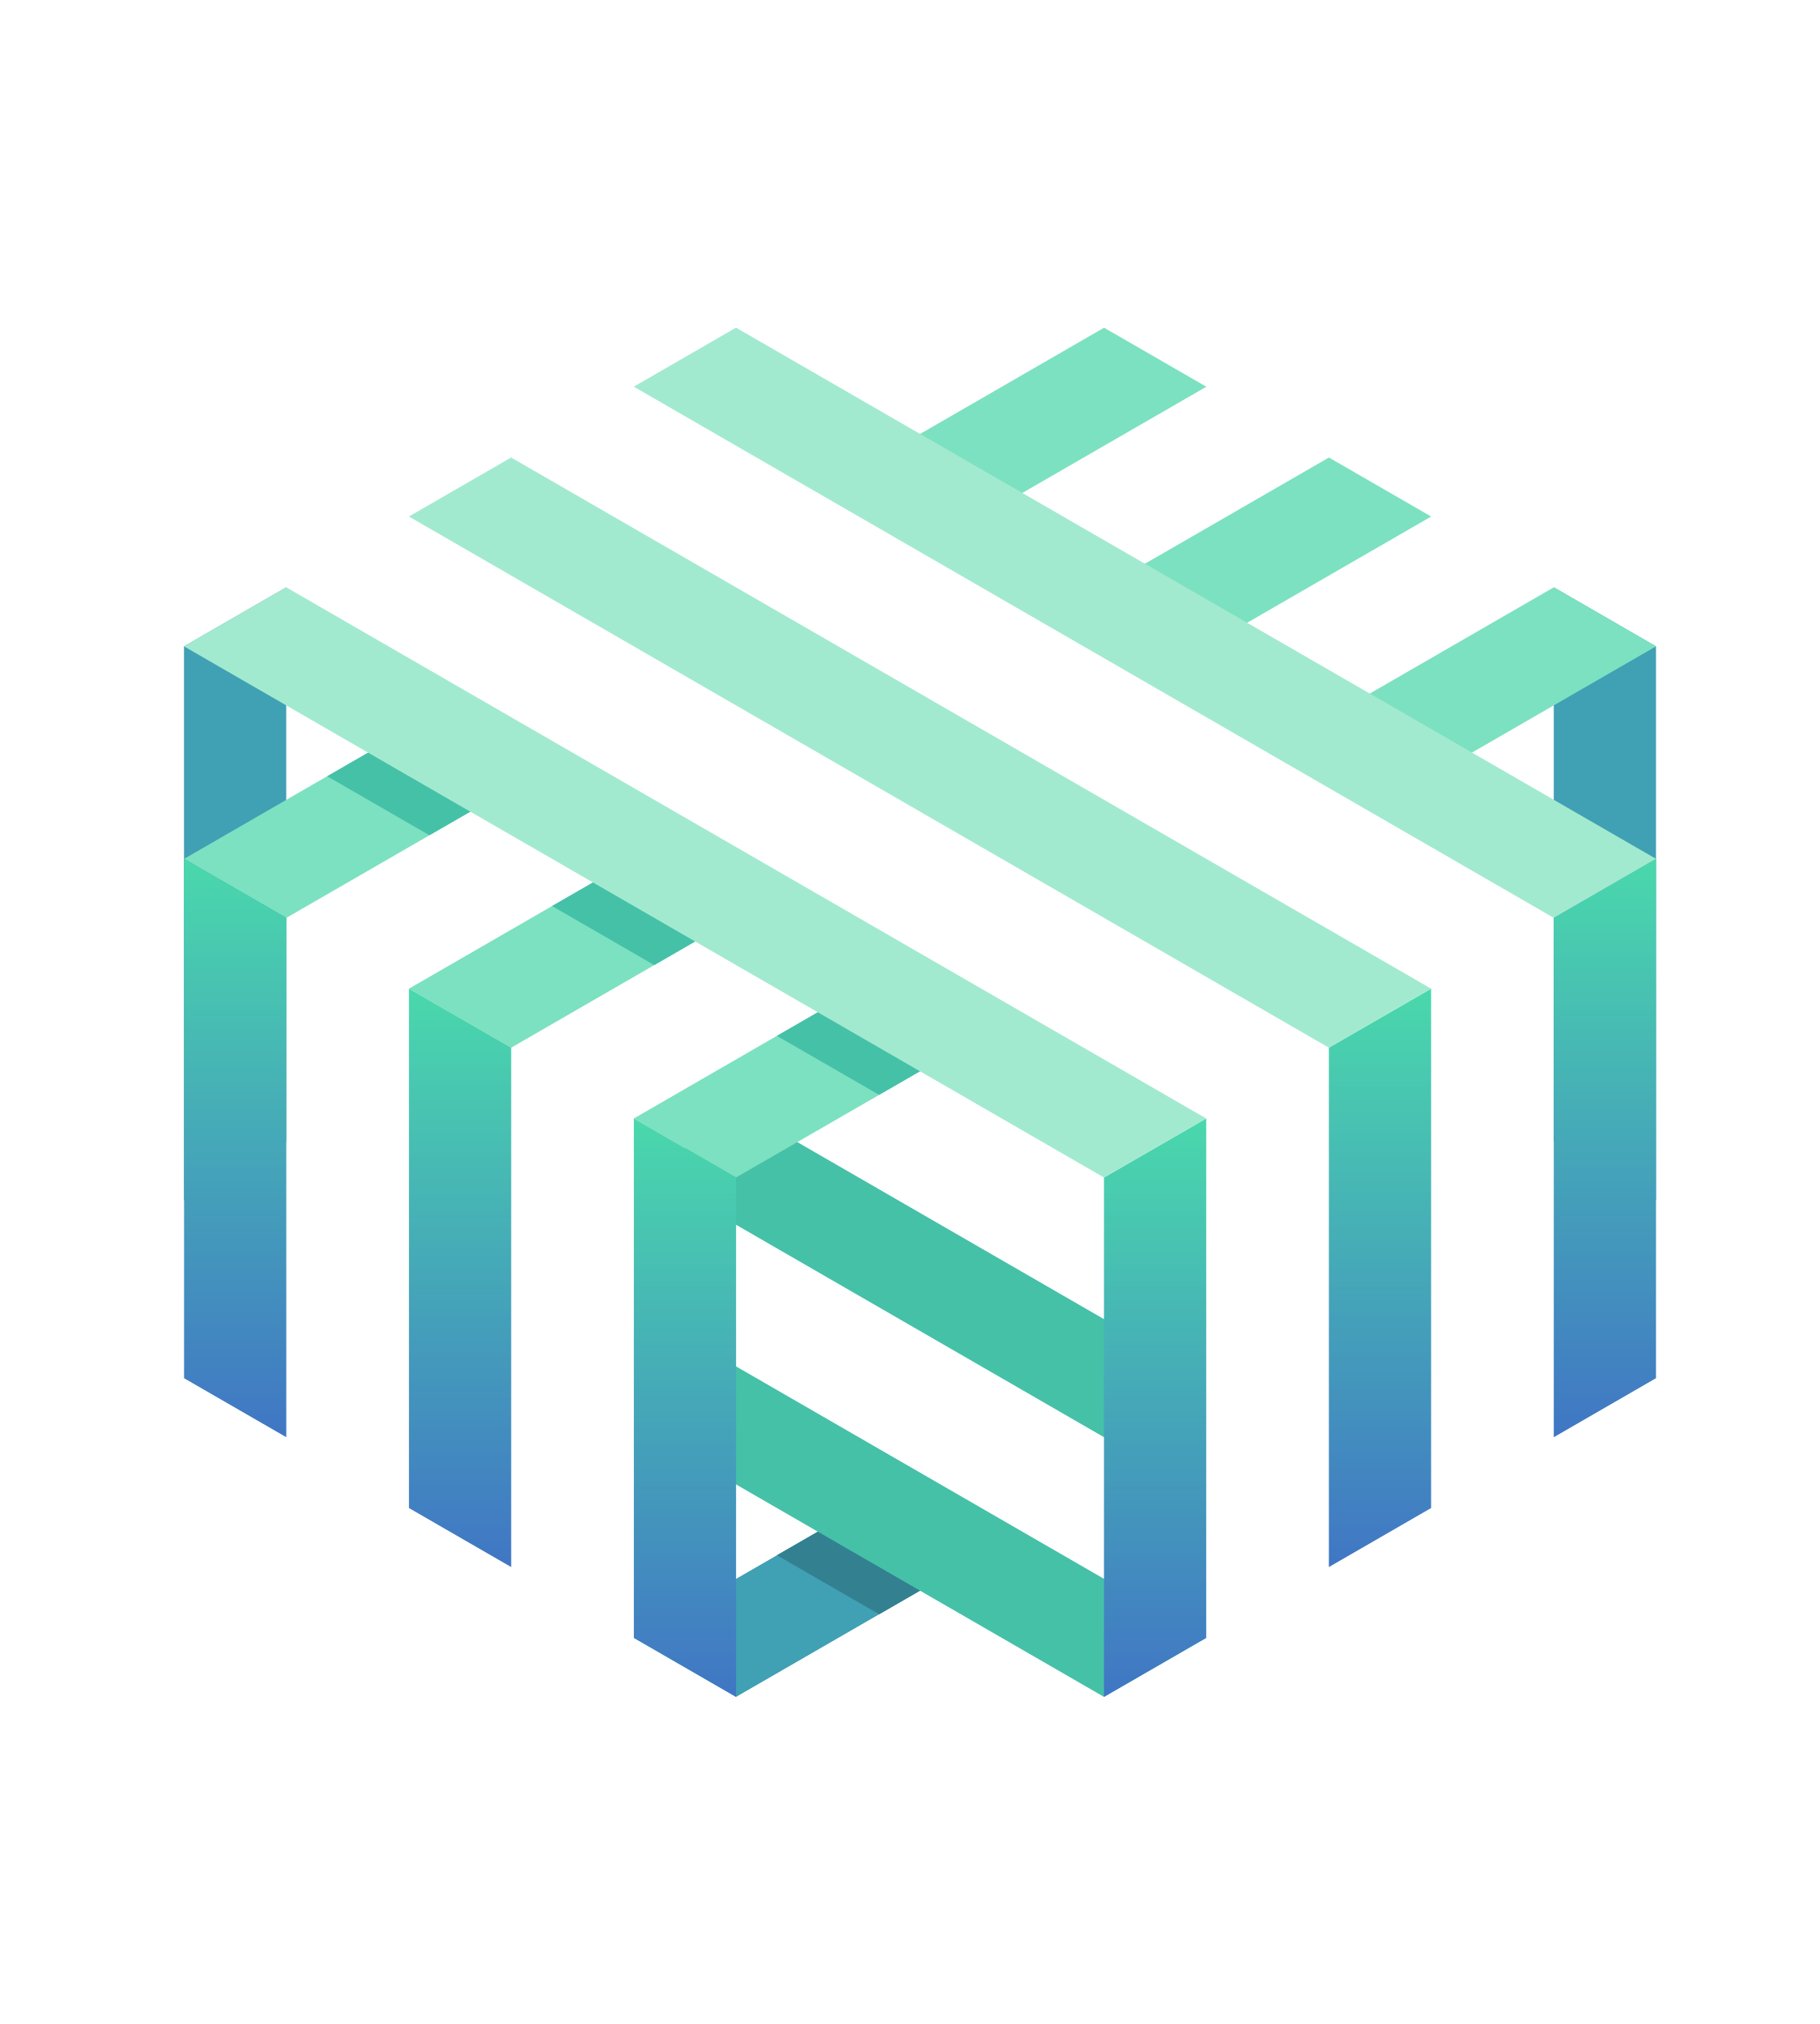
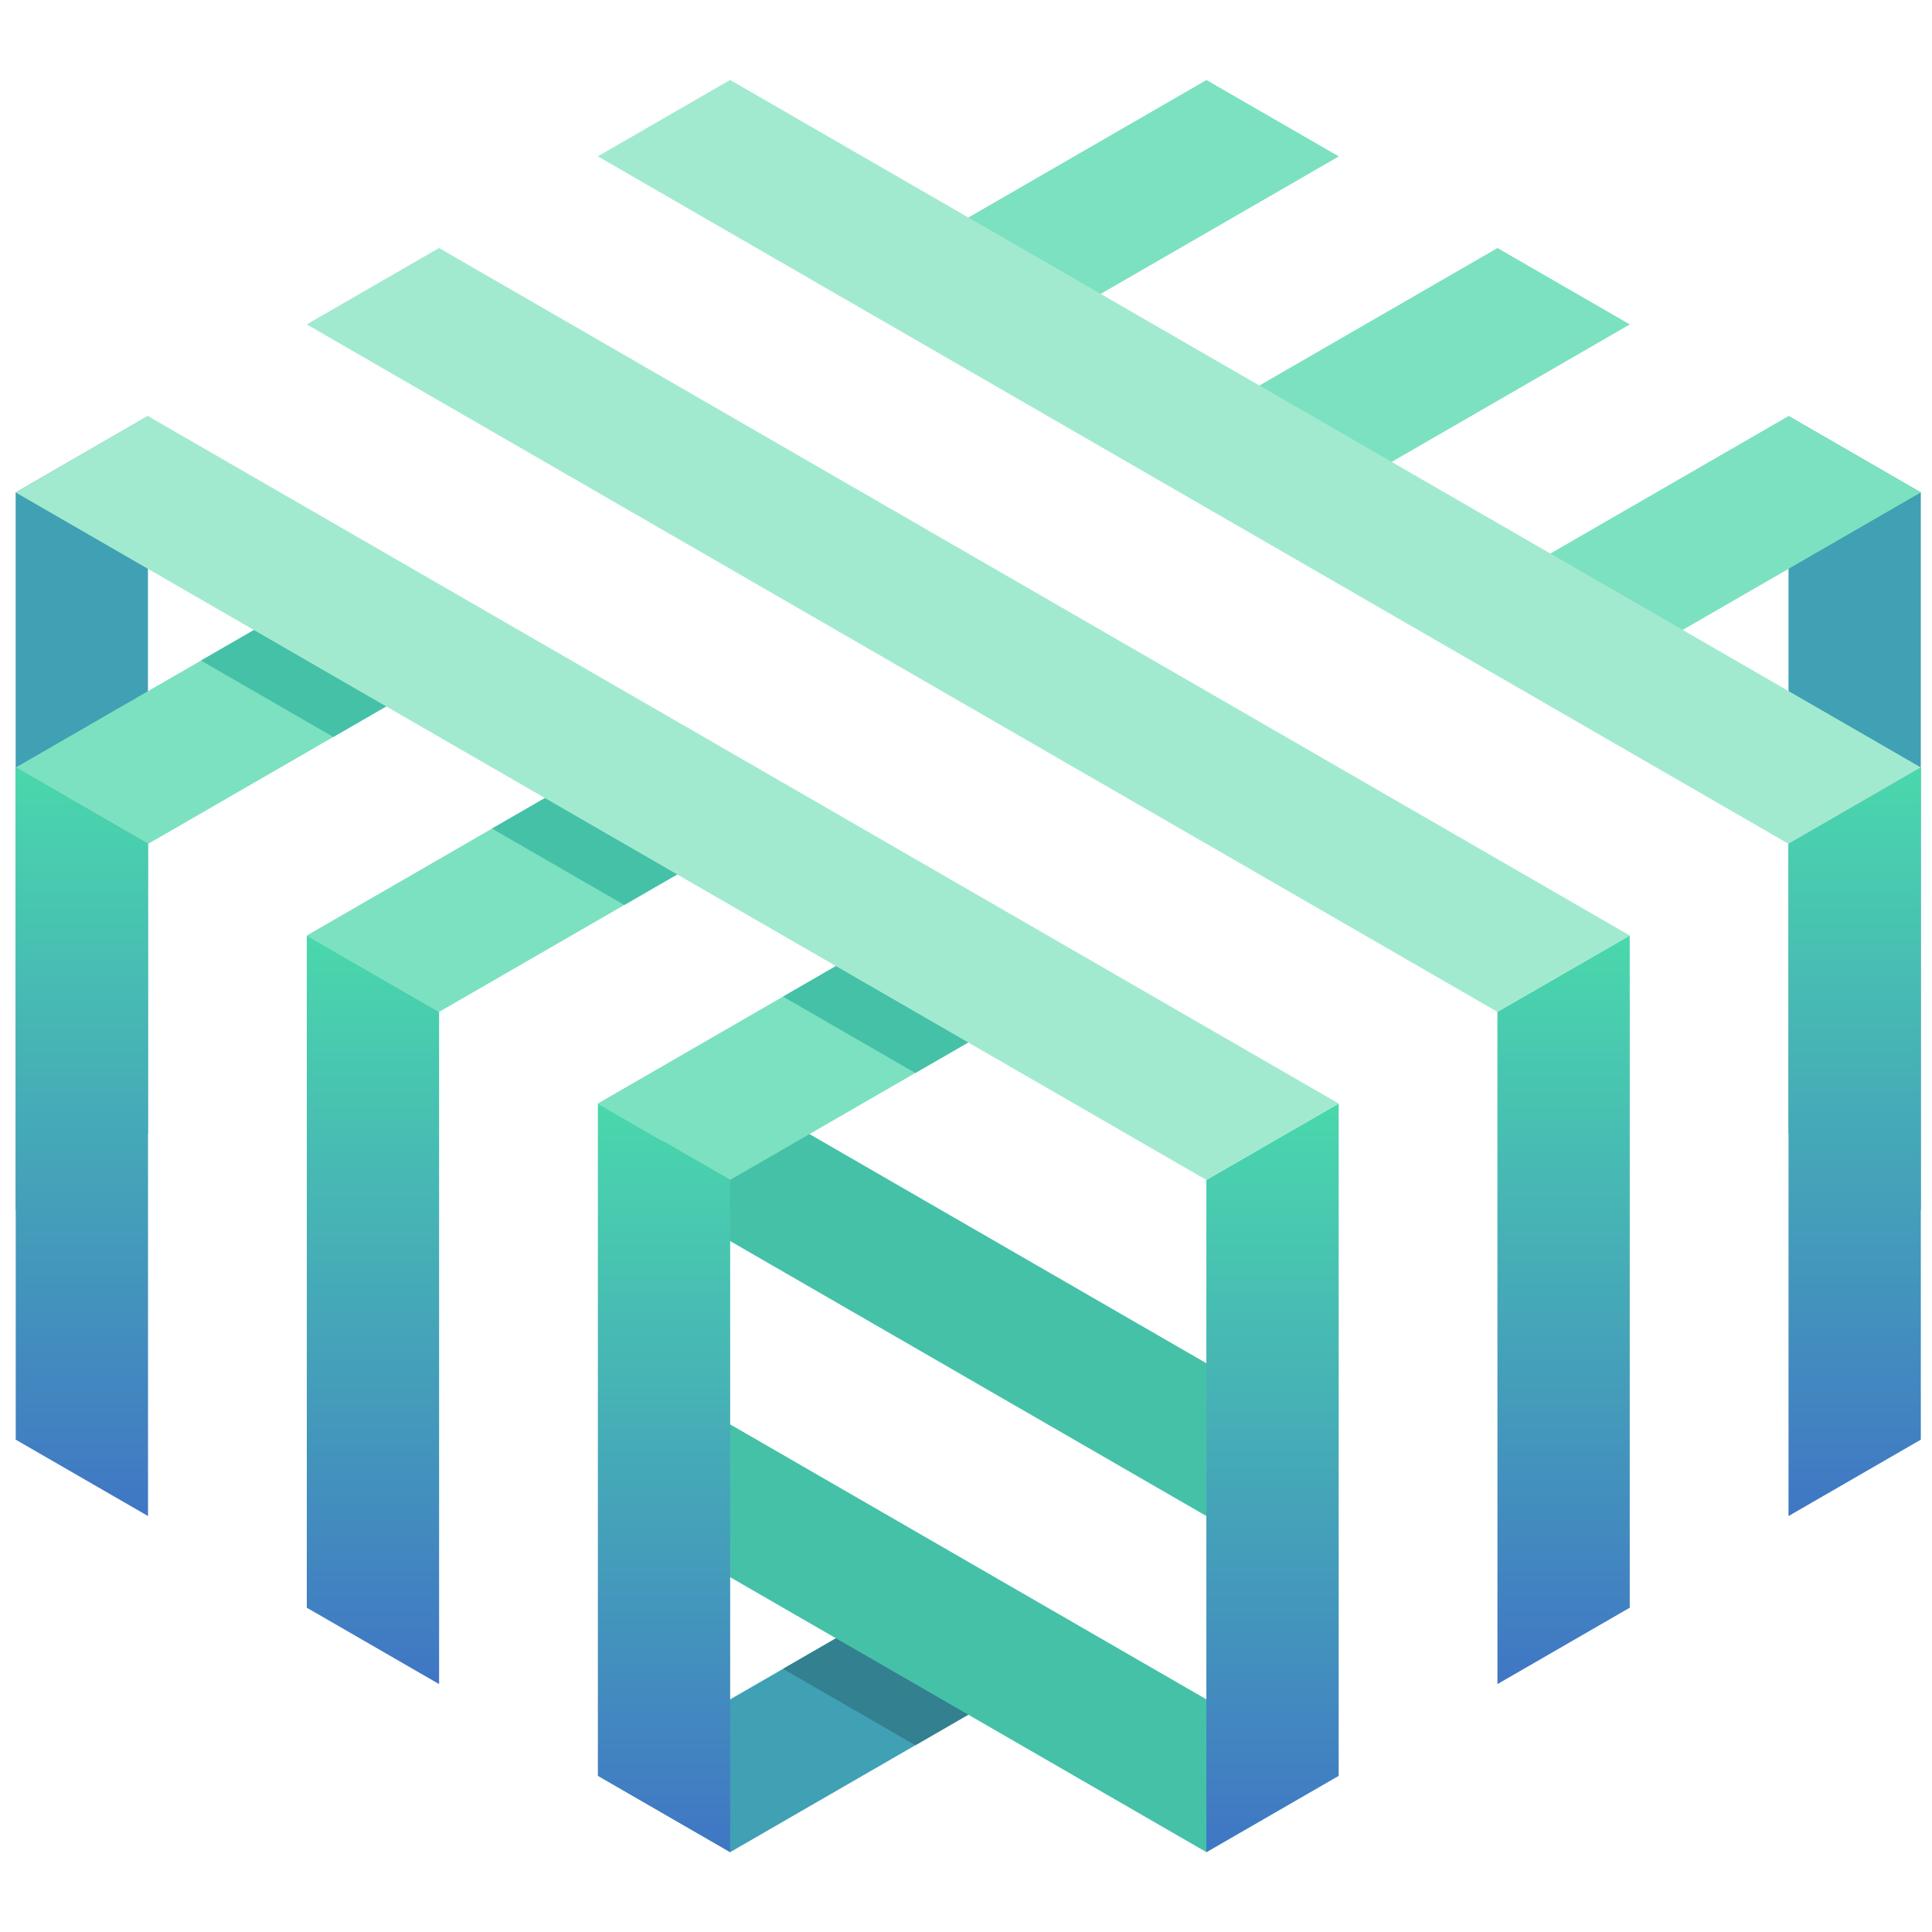
- <svg xmlns="http://www.w3.org/2000/svg" version="1.1" id="Layer_1" x="0px" y="0px" viewBox="0 0 89 99" enable-background="new 0 0 89 99" xml:space="preserve">
+ <svg xmlns="http://www.w3.org/2000/svg" version="1.1" id="Layer_1" x="0px" y="0px" viewBox="0 0 432 432" enable-background="new 0 0 432 432" xml:space="preserve">
  <g id="Logo-Symbol-72px" transform="translate(9, 0)">
    <g id="reverse-2" transform="translate(0, 12.5)">
-       <polygon id="Fill-1" fill="#40A0B4" points="66.999,43.341 71.999,46.227 71.999,19.115 66.999,16.227   " />
-       <polygon id="Fill-2" fill="#40A0B4" points="0,19.115 0,46.229 5,43.341 5,16.228   " />
-       <polygon id="Fill-3" fill="#40A0B4" points="22.003,67.613 27.003,70.5 38.908,63.626 33.908,60.74   " />
-       <polygon id="shadow" fill="#338090" points="29.002,63.572 34.002,66.459 38.908,63.626 33.908,60.74   " />
+       <polygon id="Fill-1" fill="#40A0B4" points="390.916,240.95 420.5,258.029 420.5,97.611 390.916,80.526   " />
+       <polygon id="Fill-2" fill="#40A0B4" points="-5.5,97.612 -5.5,258.039 24.084,240.952 24.084,80.53   " />
+       <polygon id="Fill-3" fill="#40A0B4" points="124.685,384.565 154.269,401.644 224.708,360.975 195.124,343.896   " />
+       <polygon id="shadow" fill="#338090" points="166.097,360.656 195.681,377.738 224.708,360.975 195.125,343.897   " />
    </g>
    <g id="reverse-1" transform="translate(24.5, 37.5)">
-       <polygon id="Fill-5" fill="#45C1A8" points="22.999,34.241 22.999,28.467 1.47,16.037 0,16.885 0.003,16.887 0.003,20.964   " />
-       <polygon id="Fill-6" fill="#45C1A8" points="0.002,33.665 20.5,45.5 25.501,42.613 0.002,27.891   " />
+       <polygon id="Fill-5" fill="#45C1A8" points="251.039,310.026 251.039,275.865 123.659,202.32 114.962,207.34 114.977,207.349     114.977,231.469   " />
+       <polygon id="Fill-6" fill="#45C1A8" points="114.976,306.623 236.255,376.645 265.844,359.566 114.976,272.46   " />
    </g>
    <g id="top-2">
-       <polygon id="Fill-7" fill="#7CE1C0" points="54.763,35.793 59.762,38.679 71.999,31.615 66.998,28.729   " />
-       <polygon id="Fill-8" fill="#7CE1C0" points="38.528,50.939 33.528,48.053 22,54.709 27,57.595   " />
-       <polygon id="Fill-9" fill="#7CE1C0" points="61.001,25.265 56,22.379 43.765,29.443 48.765,32.33   " />
-       <polygon id="Fill-10" fill="#7CE1C0" points="27.531,44.59 22.531,41.703 11.003,48.359 16.003,51.246   " />
-       <polygon id="Fill-11" fill="#7CE1C0" points="32.768,23.094 37.768,25.98 50.004,18.916 45.003,16.029   " />
-       <polygon id="Fill-12" fill="#7CE1C0" points="0.005,42.009 5.005,44.896 16.533,38.241 11.533,35.354   " />
+       <polygon id="Fill-7" fill="#7CE1C0" points="318.519,134.831 348.099,151.91 420.5,110.111 390.91,93.035   " />
+       <polygon id="Fill-8" fill="#7CE1C0" points="222.464,224.45 192.88,207.372 124.671,246.754 154.255,263.832   " />
+       <polygon id="Fill-9" fill="#7CE1C0" points="355.429,72.541 325.84,55.463 253.448,97.262 283.032,114.343   " />
+       <polygon id="Fill-10" fill="#7CE1C0" points="157.394,186.881 127.81,169.803 59.602,209.185 89.185,226.263   " />
+       <polygon id="Fill-11" fill="#7CE1C0" points="188.379,59.694 217.962,76.773 290.36,34.974 260.77,17.895   " />
+       <polygon id="Fill-12" fill="#7CE1C0" points="-5.468,171.614 24.116,188.693 92.324,149.314 62.74,132.232   " />
    </g>
    <g id="gradient" transform="translate(0, 26)">
-       <linearGradient id="Fill-13_1_" gradientUnits="userSpaceOnUse" x1="-572.5" y1="194.016" x2="-572.5" y2="193.016" gradientTransform="matrix(5 0 0 -28.291 2931.999 5504.917)">
+       <linearGradient id="Fill-13_1_" gradientUnits="userSpaceOnUse" x1="-368.058" y1="361.821" x2="-368.058" y2="355.904" gradientTransform="matrix(5 0 0 -28.291 2245.999 10381.868)">
        <stop offset="0" style="stop-color:#4AD8AC" />
        <stop offset="1" style="stop-color:#4076C4" />
      </linearGradient>
-       <polygon id="Fill-13" fill="url(#Fill-13_1_)" points="66.999,18.894 66.999,44.299 71.999,41.411 71.999,16.007   " />
-       <linearGradient id="Fill-14_1_" gradientUnits="userSpaceOnUse" x1="-572.5" y1="194.016" x2="-572.5" y2="193.016" gradientTransform="matrix(5 0 0 -28.291 2920.999 5511.268)">
+       <polygon id="Fill-13" fill="url(#Fill-13_1_)" points="390.916,162.681 390.916,312.994 420.5,295.912 420.5,145.602   " />
+       <linearGradient id="Fill-14_1_" gradientUnits="userSpaceOnUse" x1="-378.875" y1="360.717" x2="-378.875" y2="354.8" gradientTransform="matrix(5 0 0 -28.291 2234.999 10388.219)">
        <stop offset="0" style="stop-color:#4AD8AC" />
        <stop offset="1" style="stop-color:#4076C4" />
      </linearGradient>
-       <polygon id="Fill-14" fill="url(#Fill-14_1_)" points="60.999,47.762 60.999,22.358 55.999,25.245 55.999,50.649   " />
-       <linearGradient id="Fill-15_1_" gradientUnits="userSpaceOnUse" x1="-572.514" y1="194.016" x2="-572.514" y2="193.016" gradientTransform="matrix(5.0005 0 0 -28.2915 2910.355 5517.717)">
+       <polygon id="Fill-14" fill="url(#Fill-14_1_)" points="355.414,333.488 355.414,183.179 325.83,200.257 325.83,350.57   " />
+       <linearGradient id="Fill-15_1_" gradientUnits="userSpaceOnUse" x1="-389.707" y1="359.613" x2="-389.707" y2="353.697" gradientTransform="matrix(5.0005 0 0 -28.2915 2224.269 10394.751)">
        <stop offset="0" style="stop-color:#4AD8AC" />
        <stop offset="1" style="stop-color:#4076C4" />
      </linearGradient>
-       <polygon id="Fill-15" fill="url(#Fill-15_1_)" points="44.998,31.596 44.998,57 49.999,54.113 49.999,28.709   " />
-       <linearGradient id="Fill-16_1_" gradientUnits="userSpaceOnUse" x1="-572.5" y1="194.016" x2="-572.5" y2="193.016" gradientTransform="matrix(5 0 0 -28.291 2887.003 5517.618)">
+       <polygon id="Fill-15" fill="url(#Fill-15_1_)" points="260.744,237.834 260.744,388.147 290.331,371.065 290.331,220.752   " />
+       <linearGradient id="Fill-16_1_" gradientUnits="userSpaceOnUse" x1="-412.305" y1="359.613" x2="-412.305" y2="353.696" gradientTransform="matrix(5 0 0 -28.291 2201.003 10394.568)">
        <stop offset="0" style="stop-color:#4AD8AC" />
        <stop offset="1" style="stop-color:#4076C4" />
      </linearGradient>
-       <polygon id="Fill-16" fill="url(#Fill-16_1_)" points="22.003,54.113 27.003,57 27.003,31.596 22.003,28.709   " />
-       <linearGradient id="Fill-17_1_" gradientUnits="userSpaceOnUse" x1="-572.5" y1="194.016" x2="-572.5" y2="193.016" gradientTransform="matrix(5 0 0 -28.291 2876.003 5511.267)">
+       <polygon id="Fill-16" fill="url(#Fill-16_1_)" points="124.685,371.065 154.269,388.144 154.269,237.837 124.685,220.753   " />
+       <linearGradient id="Fill-17_1_" gradientUnits="userSpaceOnUse" x1="-423.122" y1="360.717" x2="-423.122" y2="354.8" gradientTransform="matrix(5 0 0 -28.291 2190.003 10388.219)">
        <stop offset="0" style="stop-color:#4AD8AC" />
        <stop offset="1" style="stop-color:#4076C4" />
      </linearGradient>
-       <polygon id="Fill-17" fill="url(#Fill-17_1_)" points="16.003,25.245 16.003,50.649 11.003,47.763 11.003,22.358   " />
-       <linearGradient id="Fill-18_1_" gradientUnits="userSpaceOnUse" x1="-572.5" y1="194.016" x2="-572.5" y2="193.016" gradientTransform="matrix(5 0 0 -28.291 2865.003 5504.916)">
+       <polygon id="Fill-17" fill="url(#Fill-17_1_)" points="89.185,200.259 89.185,350.569 59.601,333.49 59.601,183.177   " />
+       <linearGradient id="Fill-18_1_" gradientUnits="userSpaceOnUse" x1="-433.939" y1="361.821" x2="-433.939" y2="355.904" gradientTransform="matrix(5 0 0 -28.291 2179.003 10381.868)">
        <stop offset="0" style="stop-color:#4AD8AC" />
        <stop offset="1" style="stop-color:#4076C4" />
      </linearGradient>
-       <polygon id="Fill-18" fill="url(#Fill-18_1_)" points="0.003,41.412 5.003,44.298 5.003,18.894 0.003,16.007   " />
+       <polygon id="Fill-18" fill="url(#Fill-18_1_)" points="-5.484,295.912 24.1,312.991 24.1,162.681 -5.484,145.6   " />
    </g>
    <g id="shadow_1_" transform="translate(7, 19)">
-       <polygon id="Fill-19" fill="#45C1A8" points="21.999,31.668 26.999,34.554 31.529,31.939 26.529,29.053   " />
-       <polygon id="Fill-20" fill="#45C1A8" points="0.004,18.969 5.004,21.855 9.533,19.24 4.534,16.354   " />
-       <polygon id="Fill-21" fill="#45C1A8" points="11.002,25.318 16.002,28.205 20.531,25.59 15.531,22.703   " />
+       <polygon id="Fill-19" fill="#45C1A8" points="159.081,203.843 188.665,220.922 215.465,205.45 185.881,188.371   " />
+       <polygon id="Fill-20" fill="#45C1A8" points="28.942,128.705 58.526,145.784 85.323,130.312 55.742,113.233   " />
+       <polygon id="Fill-21" fill="#45C1A8" points="94.012,166.274 123.596,183.353 150.393,167.881 120.812,150.802   " />
    </g>
    <g id="top-1">
-       <polygon id="Fill-22" fill="#A2EACF" points="27,16.027 22,18.913 66.998,44.894 71.998,42.007   " />
-       <polygon id="Fill-23" fill="#A2EACF" points="16,22.378 11,25.264 55.998,51.245 60.999,48.358   " />
-       <polygon id="Fill-24" fill="#A2EACF" points="0,31.615 44.998,57.595 49.999,54.709 5,28.728   " />
+       <polygon id="Fill-22" fill="#A2EACF" points="154.255,17.879 124.669,34.958 390.911,188.678 420.498,171.599   " />
+       <polygon id="Fill-23" fill="#A2EACF" points="89.169,55.457 59.585,72.535 325.825,226.256 355.415,209.177   " />
+       <polygon id="Fill-24" fill="#A2EACF" points="-5.5,110.112 260.74,263.833 290.33,246.754 24.084,93.033   " />
    </g>
  </g>
</svg>
